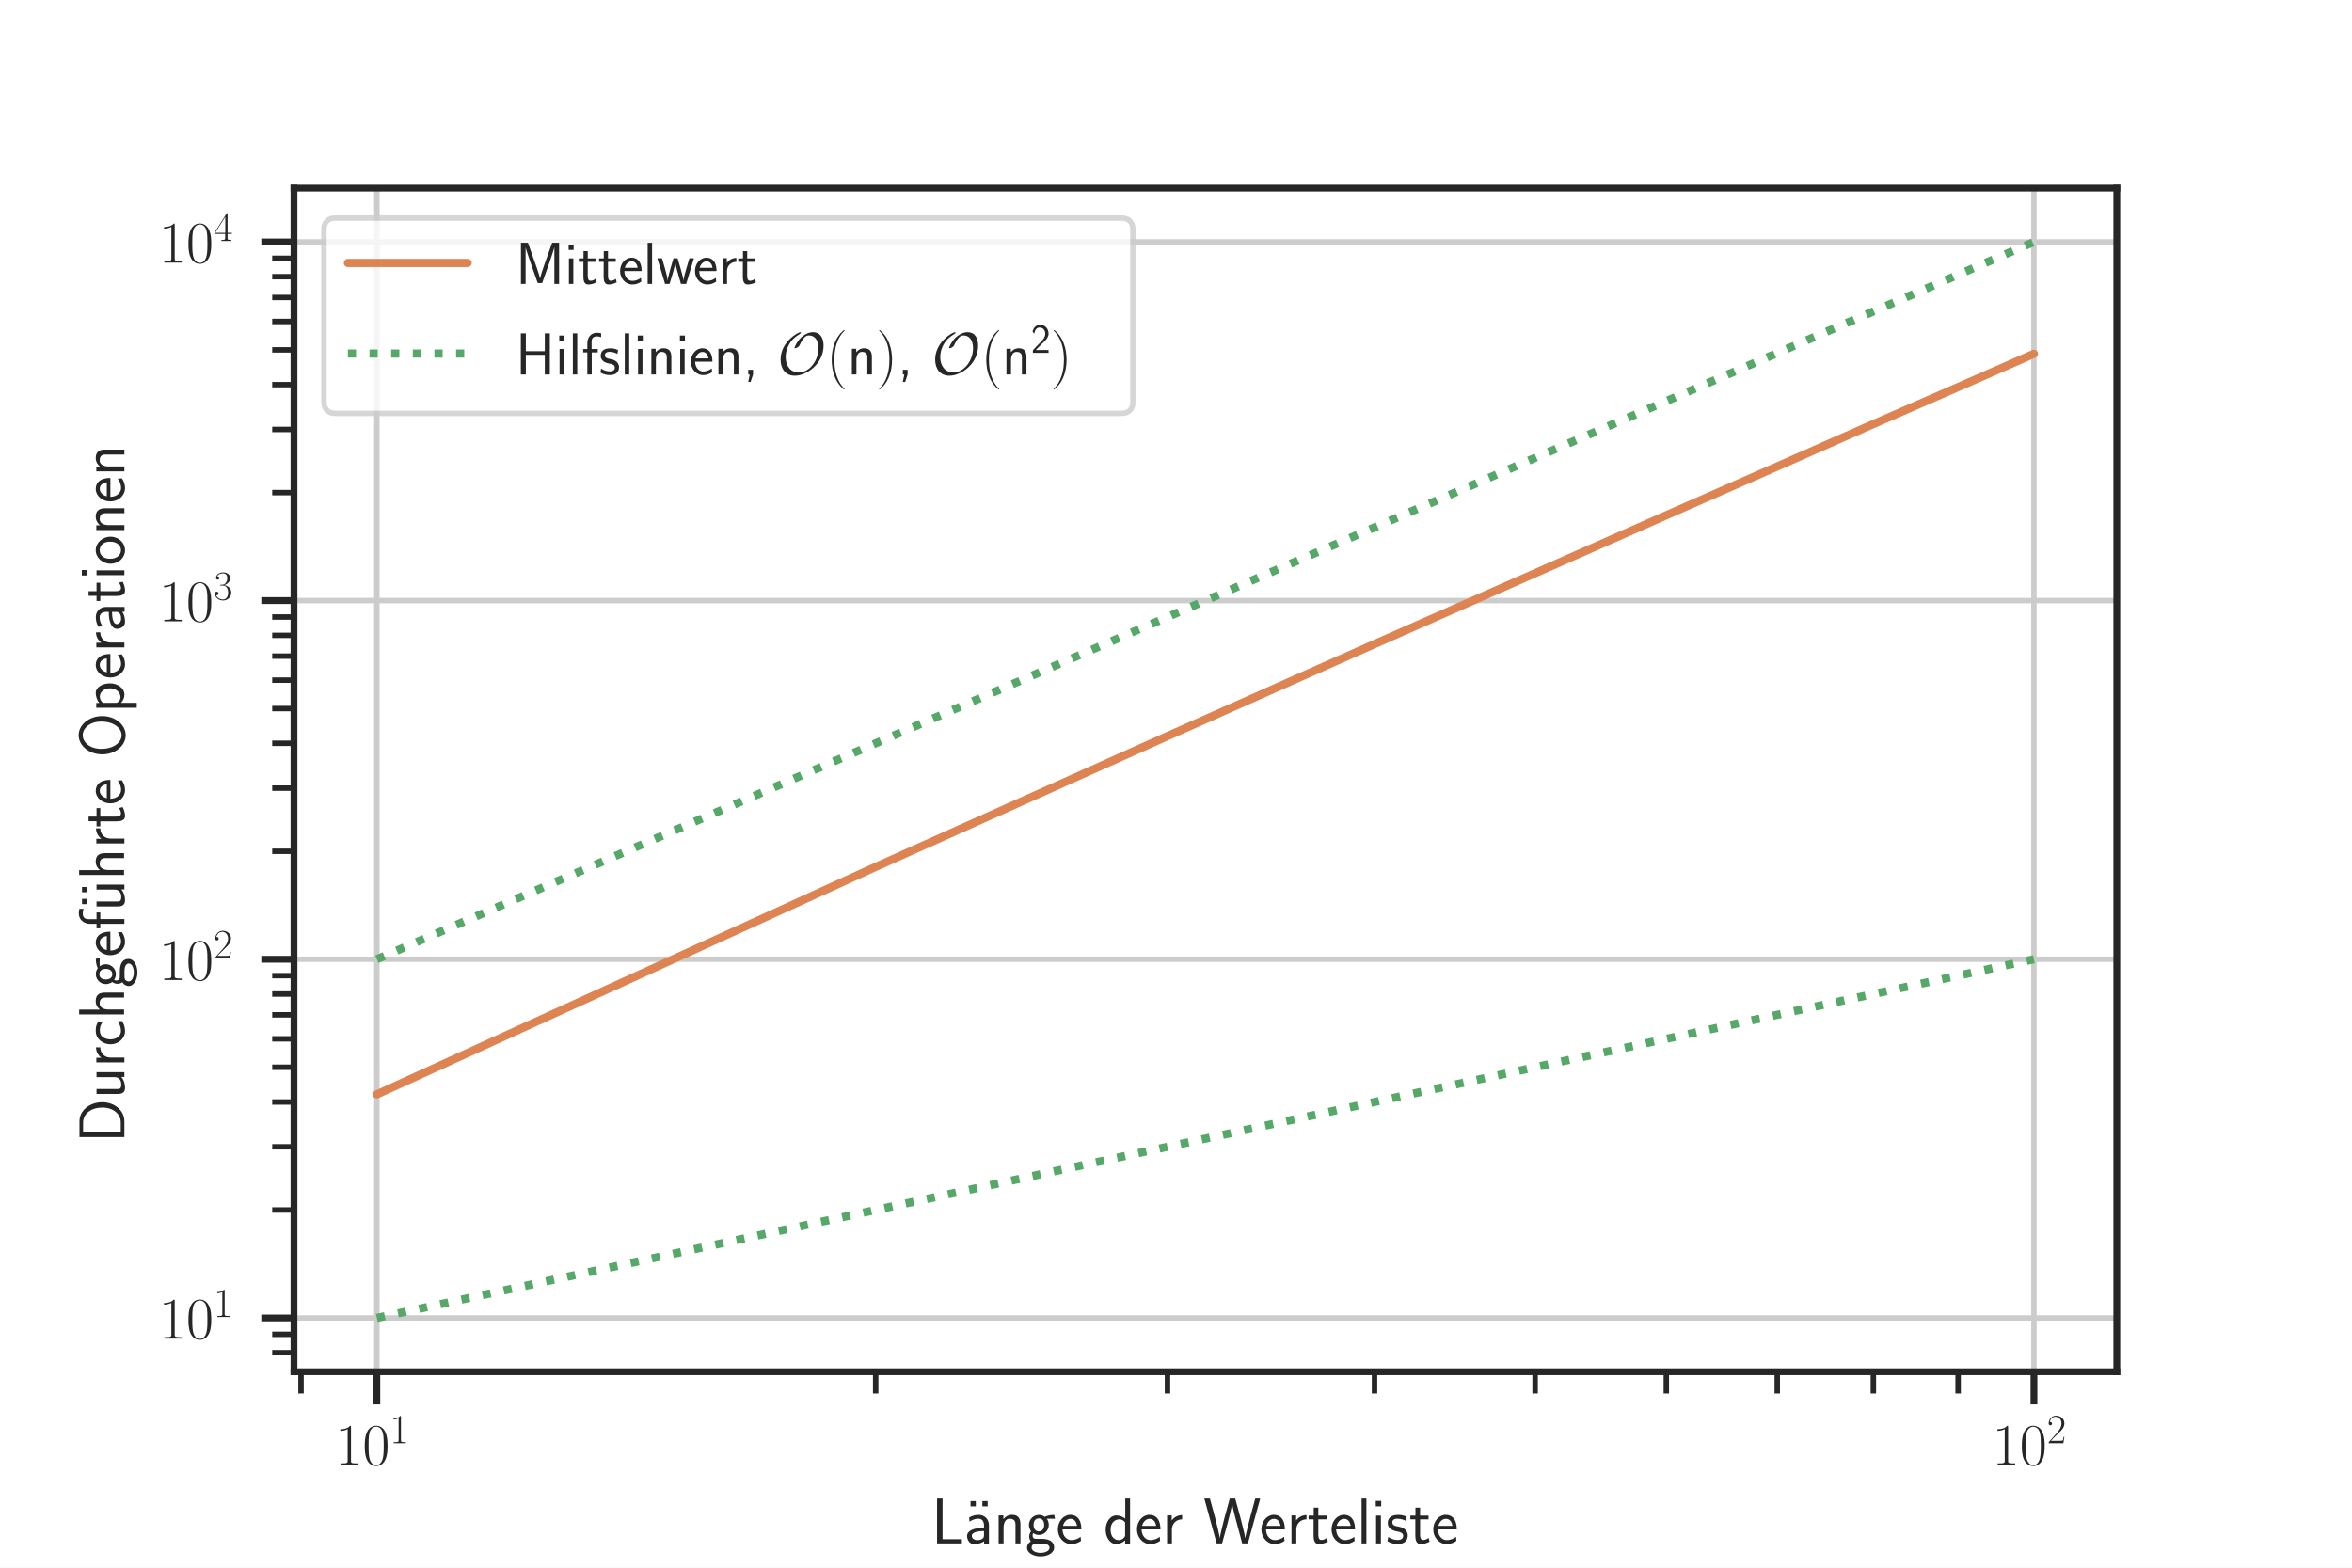
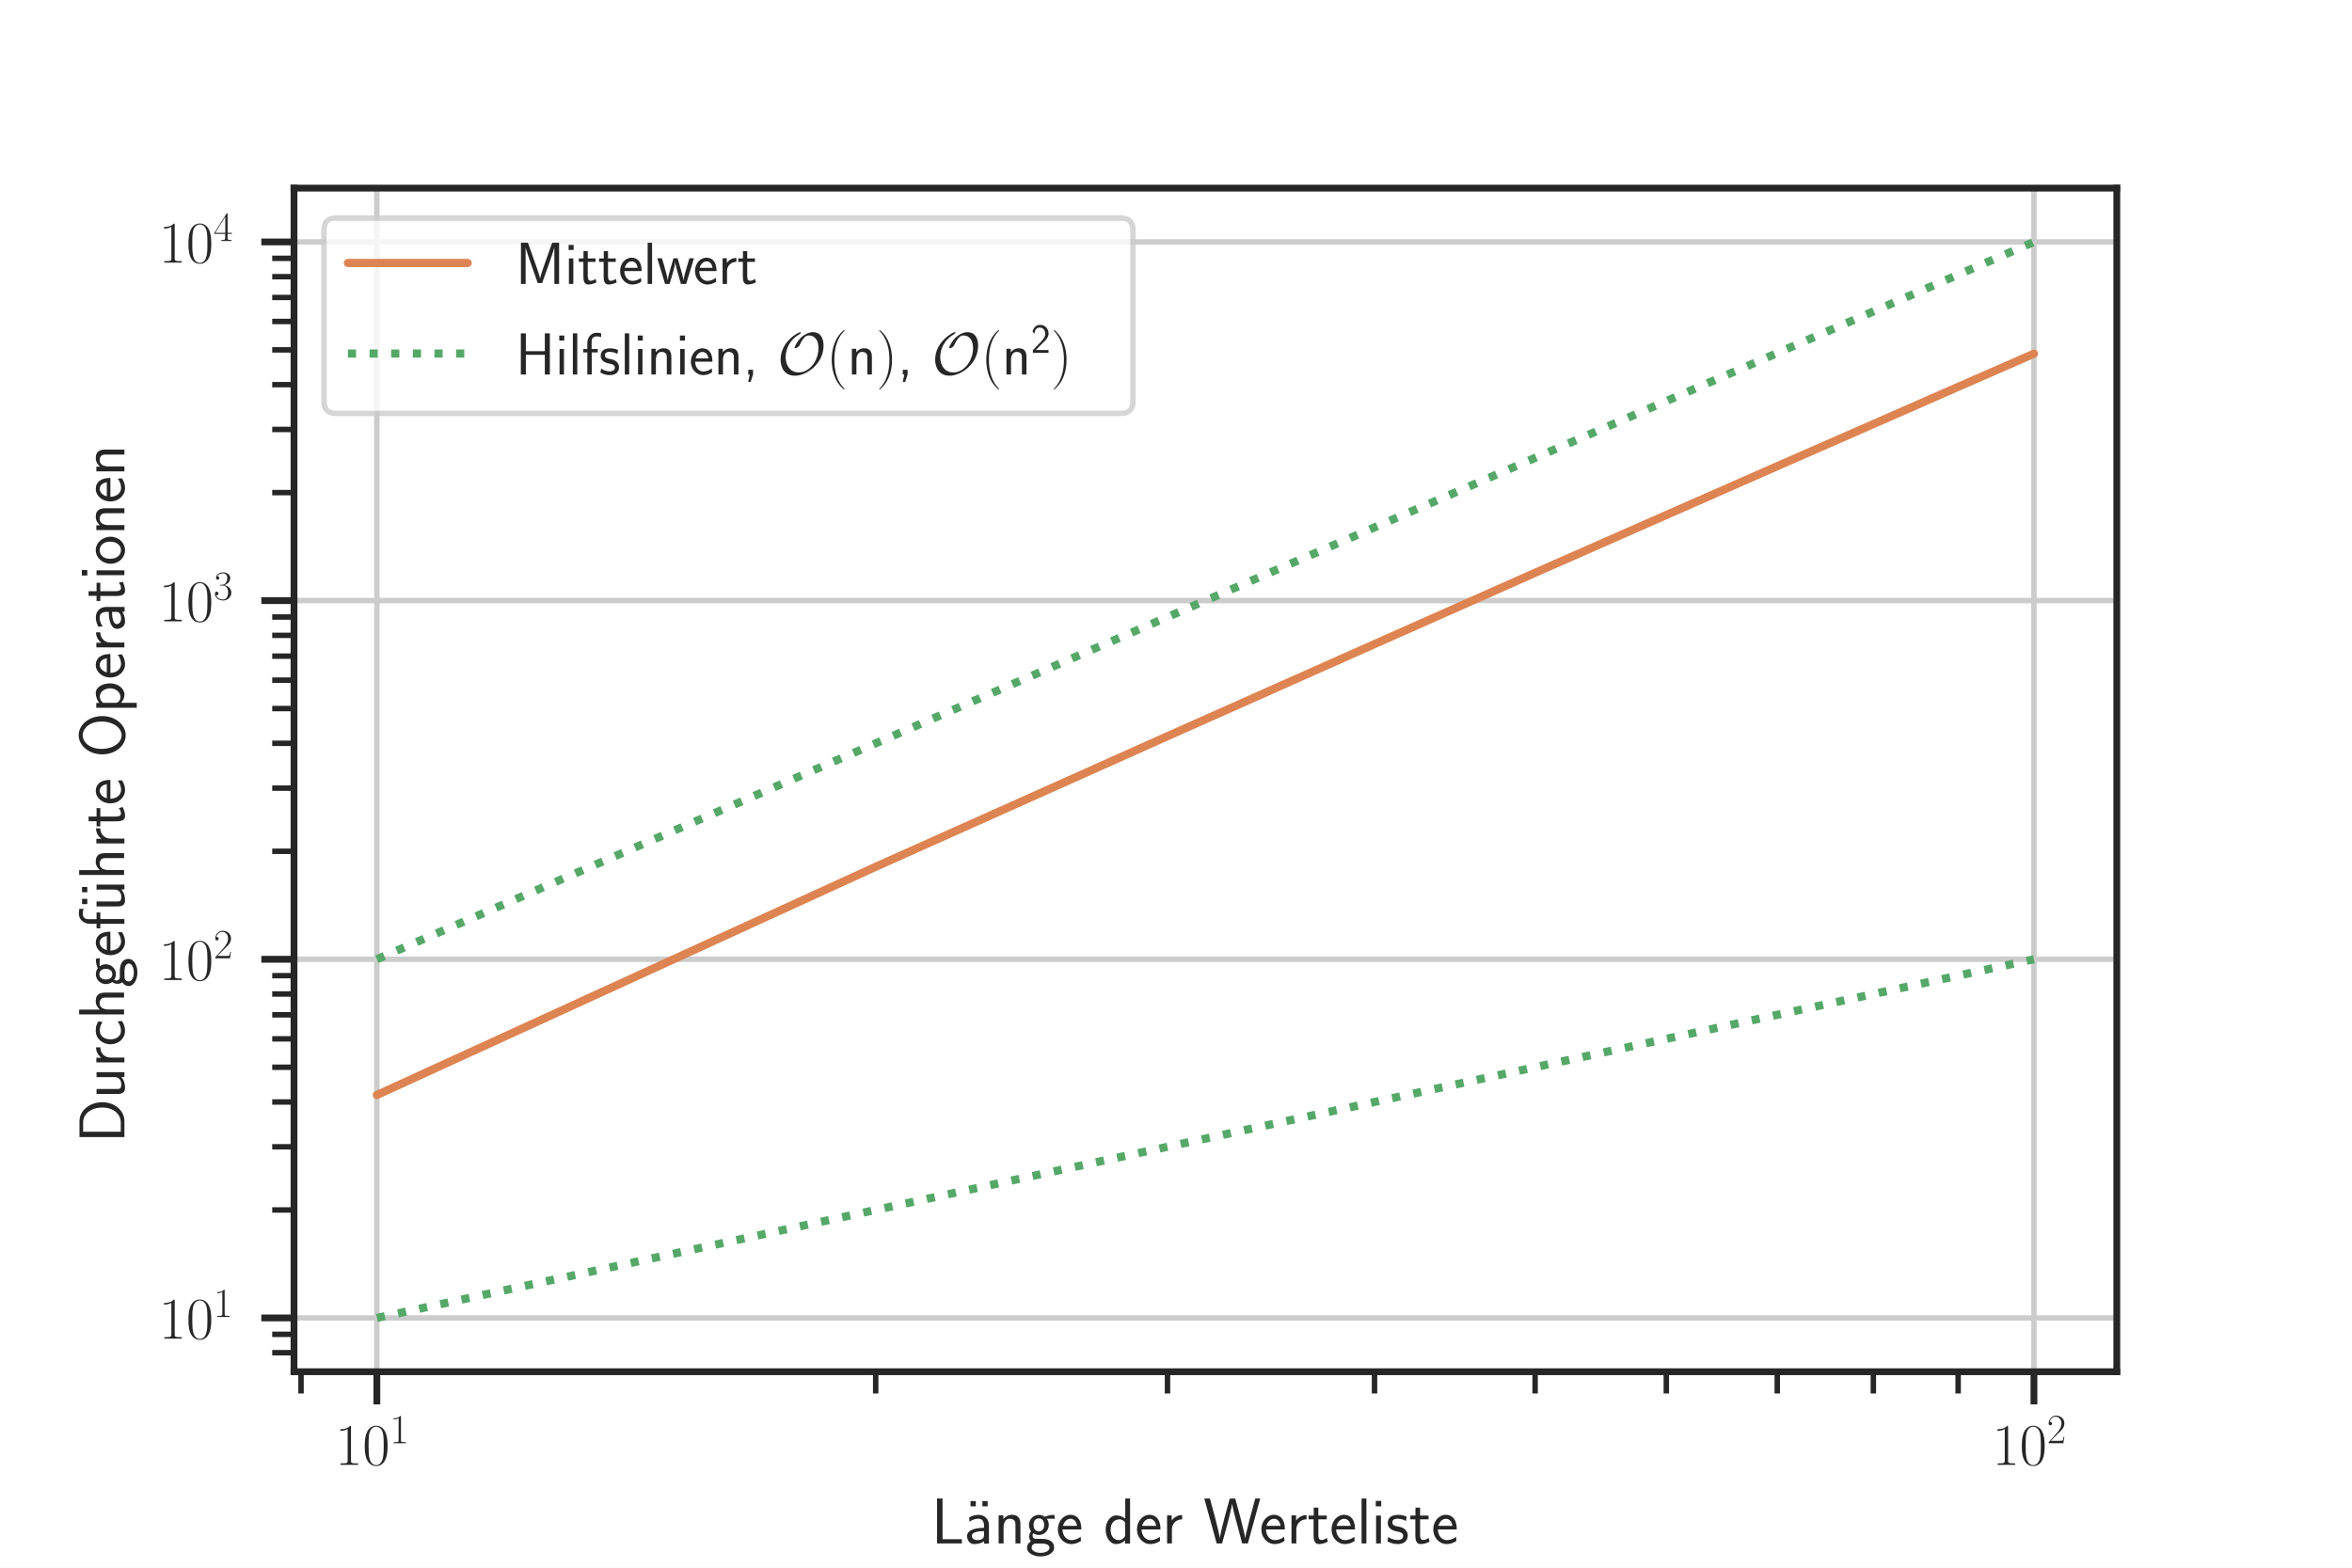
<svg xmlns="http://www.w3.org/2000/svg" xmlns:xlink="http://www.w3.org/1999/xlink" height="288pt" version="1.1" viewBox="0 0 432 288" width="432pt">
  <defs>
    <style type="text/css">*{stroke-linecap:butt;stroke-linejoin:round;}</style>
  </defs>
  <g id="figure_1">
    <g id="patch_1">
      <path d="M 0 288  L 432 288  L 432 0  L 0 0  z " style="fill:#ffffff;" />
    </g>
    <g id="axes_1">
      <g id="patch_2">
        <path d="M 54 252  L 388.8 252  L 388.8 34.56  L 54 34.56  z " style="fill:#ffffff;" />
      </g>
      <g id="matplotlib.axis_1">
        <g id="xtick_1">
          <g id="line2d_1">
-             <path clip-path="url(#pcaba4e4095)" d="M 69.218 252  L 69.218 34.56  " style="fill:none;stroke:#cccccc;stroke-linecap:round;" />
+             <path clip-path="url(#p45855e9ce6)" d="M 69.218 252  L 69.218 34.56  " style="fill:none;stroke:#cccccc;stroke-linecap:round;" />
          </g>
          <g id="line2d_2">
            <defs>
-               <path d="M 0 0  L 0 6  " id="m2d8536ed82" style="stroke:#262626;stroke-width:1.25;" />
-             </defs>
-             <g>
-               <use style="fill:#262626;stroke:#262626;stroke-width:1.25;" x="69.218" xlink:href="#m2d8536ed82" y="252" />
+               <path d="M 0 0  L 0 6  " id="mcf97b5e421" style="stroke:#262626;stroke-width:1.25;" />
+             </defs>
+             <g>
+               <use style="fill:#262626;stroke:#262626;stroke-width:1.25;" x="69.218" xlink:href="#mcf97b5e421" y="252" />
            </g>
          </g>
          <g id="text_1">
            <g style="fill:#262626;" transform="translate(61.55454 269.1103)scale(0.11 -0.11)">
              <defs>
                <path d="M 1702 4058  C 1702 4192 1696 4192 1606 4192  C 1357 3916 979 3827 621 3827  C 602 3827 570 3827 563 3808  C 557 3795 557 3782 557 3648  C 755 3648 1088 3686 1344 3839  L 1344 461  C 1344 236 1331 160 781 160  L 589 160  L 589 0  C 896 0 1216 0 1523 0  C 1830 0 2150 0 2458 0  L 2458 160  L 2266 160  C 1715 160 1702 230 1702 458  L 1702 4058  z " id="CMR17-31" transform="scale(0.015625)" />
                <path d="M 2688 2025  C 2688 2416 2682 3080 2413 3591  C 2176 4039 1798 4198 1466 4198  C 1158 4198 768 4058 525 3597  C 269 3118 243 2524 243 2025  C 243 1661 250 1106 448 619  C 723 -39 1216 -128 1466 -128  C 1760 -128 2208 -7 2470 600  C 2662 1042 2688 1559 2688 2025  z M 1466 -26  C 1056 -26 813 325 723 812  C 653 1188 653 1738 653 2096  C 653 2588 653 2997 736 3387  C 858 3929 1216 4096 1466 4096  C 1728 4096 2067 3923 2189 3400  C 2272 3036 2278 2607 2278 2096  C 2278 1680 2278 1169 2202 792  C 2067 95 1690 -26 1466 -26  z " id="CMR17-30" transform="scale(0.015625)" />
              </defs>
              <use transform="scale(0.996264)" xlink:href="#CMR17-31" />
              <use transform="translate(45.69048 0)scale(0.996264)" xlink:href="#CMR17-30" />
              <use transform="translate(91.38095 36.15364)scale(0.697382)" xlink:href="#CMR17-31" />
            </g>
          </g>
        </g>
        <g id="xtick_2">
          <g id="line2d_3">
-             <path clip-path="url(#pcaba4e4095)" d="M 373.582 252  L 373.582 34.56  " style="fill:none;stroke:#cccccc;stroke-linecap:round;" />
+             <path clip-path="url(#p45855e9ce6)" d="M 373.582 252  L 373.582 34.56  " style="fill:none;stroke:#cccccc;stroke-linecap:round;" />
          </g>
          <g id="line2d_4">
            <g>
-               <use style="fill:#262626;stroke:#262626;stroke-width:1.25;" x="373.582" xlink:href="#m2d8536ed82" y="252" />
+               <use style="fill:#262626;stroke:#262626;stroke-width:1.25;" x="373.582" xlink:href="#mcf97b5e421" y="252" />
            </g>
          </g>
          <g id="text_2">
            <g style="fill:#262626;" transform="translate(365.9182 269.1103)scale(0.11 -0.11)">
              <defs>
                <path d="M 2669 989  L 2554 989  C 2490 536 2438 459 2413 420  C 2381 369 1920 369 1830 369  L 602 369  C 832 619 1280 1072 1824 1597  C 2214 1967 2669 2402 2669 3035  C 2669 3790 2067 4224 1395 4224  C 691 4224 262 3604 262 3030  C 262 2780 448 2748 525 2748  C 589 2748 781 2787 781 3010  C 781 3207 614 3264 525 3264  C 486 3264 448 3258 422 3245  C 544 3790 915 4058 1306 4058  C 1862 4058 2227 3617 2227 3035  C 2227 2479 1901 2000 1536 1584  L 262 146  L 262 0  L 2515 0  L 2669 989  z " id="CMR17-32" transform="scale(0.015625)" />
              </defs>
              <use transform="scale(0.996264)" xlink:href="#CMR17-31" />
              <use transform="translate(45.69048 0)scale(0.996264)" xlink:href="#CMR17-30" />
              <use transform="translate(91.38095 36.15364)scale(0.697382)" xlink:href="#CMR17-32" />
            </g>
          </g>
        </g>
        <g id="xtick_3">
          <g id="line2d_5">
            <defs>
-               <path d="M 0 0  L 0 4  " id="me2f68162c4" style="stroke:#262626;" />
-             </defs>
-             <g>
-               <use style="fill:#262626;stroke:#262626;" x="55.291" xlink:href="#me2f68162c4" y="252" />
+               <path d="M 0 0  L 0 4  " id="m508cb5ef98" style="stroke:#262626;" />
+             </defs>
+             <g>
+               <use style="fill:#262626;stroke:#262626;" x="55.291" xlink:href="#m508cb5ef98" y="252" />
            </g>
          </g>
        </g>
        <g id="xtick_4">
          <g id="line2d_6">
            <g>
-               <use style="fill:#262626;stroke:#262626;" x="160.841" xlink:href="#me2f68162c4" y="252" />
+               <use style="fill:#262626;stroke:#262626;" x="160.841" xlink:href="#m508cb5ef98" y="252" />
            </g>
          </g>
        </g>
        <g id="xtick_5">
          <g id="line2d_7">
            <g>
-               <use style="fill:#262626;stroke:#262626;" x="214.437" xlink:href="#me2f68162c4" y="252" />
+               <use style="fill:#262626;stroke:#262626;" x="214.437" xlink:href="#m508cb5ef98" y="252" />
            </g>
          </g>
        </g>
        <g id="xtick_6">
          <g id="line2d_8">
            <g>
-               <use style="fill:#262626;stroke:#262626;" x="252.463" xlink:href="#me2f68162c4" y="252" />
+               <use style="fill:#262626;stroke:#262626;" x="252.463" xlink:href="#m508cb5ef98" y="252" />
            </g>
          </g>
        </g>
        <g id="xtick_7">
          <g id="line2d_9">
            <g>
-               <use style="fill:#262626;stroke:#262626;" x="281.959" xlink:href="#me2f68162c4" y="252" />
+               <use style="fill:#262626;stroke:#262626;" x="281.959" xlink:href="#m508cb5ef98" y="252" />
            </g>
          </g>
        </g>
        <g id="xtick_8">
          <g id="line2d_10">
            <g>
-               <use style="fill:#262626;stroke:#262626;" x="306.059" xlink:href="#me2f68162c4" y="252" />
+               <use style="fill:#262626;stroke:#262626;" x="306.059" xlink:href="#m508cb5ef98" y="252" />
            </g>
          </g>
        </g>
        <g id="xtick_9">
          <g id="line2d_11">
            <g>
-               <use style="fill:#262626;stroke:#262626;" x="326.435" xlink:href="#me2f68162c4" y="252" />
+               <use style="fill:#262626;stroke:#262626;" x="326.435" xlink:href="#m508cb5ef98" y="252" />
            </g>
          </g>
        </g>
        <g id="xtick_10">
          <g id="line2d_12">
            <g>
-               <use style="fill:#262626;stroke:#262626;" x="344.086" xlink:href="#me2f68162c4" y="252" />
+               <use style="fill:#262626;stroke:#262626;" x="344.086" xlink:href="#m508cb5ef98" y="252" />
            </g>
          </g>
        </g>
        <g id="xtick_11">
          <g id="line2d_13">
            <g>
-               <use style="fill:#262626;stroke:#262626;" x="359.655" xlink:href="#me2f68162c4" y="252" />
+               <use style="fill:#262626;stroke:#262626;" x="359.655" xlink:href="#m508cb5ef98" y="252" />
            </g>
          </g>
        </g>
        <g id="text_3">
          <g style="fill:#262626;" transform="translate(171.063 283.5434)scale(0.12 -0.12)">
            <defs>
              <path d="M 1670 414  C 1594 414 1517 414 1440 414  L 1101 414  L 1101 4416  L 563 4416  L 563 0  L 3002 0  L 3002 414  L 1670 414  z " id="CMSS17-4c" transform="scale(0.015625)" />
              <path d="M 1178 4164  L 659 4164  L 659 3648  L 1178 3648  L 1178 4164  z M 2342 4164  L 1824 4164  L 1824 3648  L 2342 3648  L 2342 4164  z " id="CMSS17-7f" transform="scale(0.015625)" />
              <path d="M 2406 1791  C 2406 2392 1978 2808 1402 2808  C 1120 2808 813 2757 461 2553  L 499 2135  C 659 2248 934 2432 1395 2432  C 1722 2432 1920 2180 1920 1782  L 1920 1536  C 896 1536 256 1238 256 726  C 256 461 416 -64 947 -64  C 1043 -64 1562 -64 1933 217  L 1933 -19  L 2406 -19  L 2406 1791  z M 1920 816  C 1920 701 1920 548 1728 434  C 1562 325 1350 325 1261 325  C 941 325 723 511 723 744  C 723 1211 1722 1211 1920 1211  L 1920 816  z " id="CMSS17-61" transform="scale(0.015625)" />
              <path d="M 2618 1877  C 2618 2283 2522 2816 1798 2816  C 1389 2816 1120 2606 941 2389  L 941 2758  L 474 2758  L 474 0  L 960 0  L 960 1559  C 960 1964 1114 2428 1549 2428  C 2112 2428 2131 2048 2131 1829  L 2131 0  L 2618 0  L 2618 1877  z " id="CMSS17-6e" transform="scale(0.015625)" />
              <path d="M 2848 2808  C 2483 2808 2170 2738 1914 2617  C 1702 2777 1485 2808 1338 2808  C 781 2808 358 2349 358 1814  C 358 1468 550 1207 563 1195  C 448 1035 384 863 384 672  C 384 448 474 289 544 200  C 211 -3 166 -314 166 -435  C 166 -898 749 -1280 1498 -1280  C 2253 -1280 2835 -898 2835 -428  C 2835 448 1856 448 1587 448  L 1069 448  C 973 448 717 448 717 791  C 717 921 774 1004 781 1010  C 877 940 1075 832 1338 832  C 1869 832 2310 1278 2310 1827  C 2310 2132 2170 2355 2112 2432  L 2131 2432  C 2150 2432 2419 2432 2515 2432  C 2720 2432 2739 2429 2918 2419  L 2848 2808  z M 1338 1182  C 1120 1182 813 1315 813 1823  C 813 2375 1165 2464 1331 2464  C 1549 2464 1856 2331 1856 1823  C 1856 1271 1504 1182 1338 1182  z M 1581 -10  C 1734 -10 2381 -10 2381 -442  C 2381 -714 1984 -929 1504 -929  C 1018 -929 621 -720 621 -435  C 621 -403 621 -10 1062 -10  L 1581 -10  z " id="CMSS17-67" transform="scale(0.015625)" />
              <path d="M 2502 1377  C 2502 1590 2490 2003 2285 2345  C 2061 2713 1696 2816 1421 2816  C 755 2816 192 2188 192 1375  C 192 582 774 -64 1510 -64  C 1798 -64 2150 19 2470 248  C 2470 274 2458 414 2451 420  C 2451 433 2432 630 2432 656  C 2125 407 1773 325 1517 325  C 1107 325 666 667 646 1377  L 2502 1377  z M 698 1728  C 781 2084 1062 2421 1421 2421  C 1517 2421 1965 2421 2080 1728  L 698 1728  z " id="CMSS17-65" transform="scale(0.015625)" />
              <path d="M 2611 4416  L 2138 4416  L 2138 2438  C 1939 2603 1613 2756 1254 2756  C 672 2756 211 2131 211 1347  C 211 562 666 -64 1235 -64  C 1677 -64 1971 172 2125 306  L 2125 -13  L 2611 -13  L 2611 4416  z M 2125 836  C 2125 747 2125 653 1926 482  C 1798 375 1645 325 1498 325  C 1152 325 698 576 698 1340  C 698 2134 1210 2368 1562 2368  C 1798 2368 1990 2254 2125 2065  L 2125 836  z " id="CMSS17-64" transform="scale(0.015625)" />
              <path d="M 954 1363  C 954 1965 1395 2368 1958 2368  L 1958 2789  C 1549 2789 1165 2585 934 2253  L 934 2758  L 480 2758  L 480 0  L 954 0  L 954 1363  z " id="CMSS17-72" transform="scale(0.015625)" />
              <path d="M 5581 4416  L 5094 4416  L 4557 2437  C 4474 2118 4397 1801 4320 1482  C 4205 1011 4122 681 4109 515  L 4102 515  C 4090 687 4006 1049 3904 1457  C 3827 1795 3744 2131 3654 2462  L 3123 4416  L 2586 4416  L 2080 2562  L 1824 1549  C 1632 747 1626 632 1613 505  L 1606 505  C 1606 543 1581 753 1402 1498  C 1312 1868 1222 2244 1126 2601  L 634 4416  L 83 4416  L 1299 0  L 1830 0  L 2336 1839  L 2592 2851  C 2765 3564 2803 3742 2816 3901  L 2822 3901  C 2822 3876 2880 3474 3130 2545  L 3808 0  L 4365 0  L 5581 4416  z " id="CMSS17-57" transform="scale(0.015625)" />
              <path d="M 1069 2368  L 1901 2368  L 1901 2737  L 1069 2737  L 1069 3520  L 614 3520  L 614 2737  L 109 2737  L 109 2368  L 602 2368  L 602 749  C 602 384 685 -64 1107 -64  C 1427 -64 1722 25 2003 172  L 1901 548  C 1747 414 1562 337 1363 337  C 1082 337 1069 696 1069 856  L 1069 2368  z " id="CMSS17-74" transform="scale(0.015625)" />
              <path d="M 947 4416  L 474 4416  L 474 0  L 947 0  L 947 4416  z " id="CMSS17-6c" transform="scale(0.015625)" />
              <path d="M 979 4183  L 442 4183  L 442 3648  L 979 3648  L 979 4183  z M 947 2739  L 474 2739  L 474 0  L 947 0  L 947 2739  z " id="CMSS17-69" transform="scale(0.015625)" />
              <path d="M 2061 2627  C 1683 2807 1389 2807 1197 2807  C 742 2807 198 2648 198 2003  C 198 1359 902 1218 1094 1179  C 1389 1122 1715 1058 1715 740  C 1715 337 1254 337 1171 337  C 915 337 563 407 243 638  L 166 210  C 531 0 883 -64 1178 -64  C 1965 -64 2163 416 2163 781  C 2163 1094 1984 1305 1862 1401  C 1651 1568 1574 1587 1050 1696  C 960 1709 646 1779 646 2066  C 646 2432 1050 2432 1139 2432  C 1555 2432 1811 2303 1984 2208  L 2061 2627  z " id="CMSS17-73" transform="scale(0.015625)" />
            </defs>
            <use transform="scale(0.996264)" xlink:href="#CMSS17-4c" />
            <use transform="translate(49.72625 0)scale(0.996264)" xlink:href="#CMSS17-7f" />
            <use transform="translate(50.68711 0)scale(0.996264)" xlink:href="#CMSS17-61" />
            <use transform="translate(95.60903 0)scale(0.996264)" xlink:href="#CMSS17-6e" />
            <use transform="translate(143.814 0)scale(0.996264)" xlink:href="#CMSS17-67" />
            <use transform="translate(190.6576 0)scale(0.996264)" xlink:href="#CMSS17-65" />
            <use transform="translate(263.5255 0)scale(0.996264)" xlink:href="#CMSS17-64" />
            <use transform="translate(311.7305 0)scale(0.996264)" xlink:href="#CMSS17-65" />
            <use transform="translate(353.3693 0)scale(0.996264)" xlink:href="#CMSS17-72" />
            <use transform="translate(416.5082 0)scale(0.996264)" xlink:href="#CMSS17-57" />
            <use transform="translate(502.1479 0)scale(0.996264)" xlink:href="#CMSS17-65" />
            <use transform="translate(543.7867 0)scale(0.996264)" xlink:href="#CMSS17-72" />
            <use transform="translate(575.6965 0)scale(0.996264)" xlink:href="#CMSS17-74" />
            <use transform="translate(609.5281 0)scale(0.996264)" xlink:href="#CMSS17-65" />
            <use transform="translate(651.1669 0)scale(0.996264)" xlink:href="#CMSS17-6c" />
            <use transform="translate(673.3476 0)scale(0.996264)" xlink:href="#CMSS17-69" />
            <use transform="translate(695.5283 0)scale(0.996264)" xlink:href="#CMSS17-73" />
            <use transform="translate(731.4419 0)scale(0.996264)" xlink:href="#CMSS17-74" />
            <use transform="translate(765.2734 0)scale(0.996264)" xlink:href="#CMSS17-65" />
          </g>
        </g>
      </g>
      <g id="matplotlib.axis_2">
        <g id="ytick_1">
          <g id="line2d_14">
-             <path clip-path="url(#pcaba4e4095)" d="M 54 242.116  L 388.8 242.116  " style="fill:none;stroke:#cccccc;stroke-linecap:round;" />
+             <path clip-path="url(#p45855e9ce6)" d="M 54 242.116  L 388.8 242.116  " style="fill:none;stroke:#cccccc;stroke-linecap:round;" />
          </g>
          <g id="line2d_15">
            <defs>
-               <path d="M 0 0  L -6 0  " id="mcadfb9bba8" style="stroke:#262626;stroke-width:1.25;" />
-             </defs>
-             <g>
-               <use style="fill:#262626;stroke:#262626;stroke-width:1.25;" x="54" xlink:href="#mcadfb9bba8" y="242.116" />
+               <path d="M 0 0  L -6 0  " id="m5d18669134" style="stroke:#262626;stroke-width:1.25;" />
+             </defs>
+             <g>
+               <use style="fill:#262626;stroke:#262626;stroke-width:1.25;" x="54" xlink:href="#m5d18669134" y="242.116" />
            </g>
          </g>
          <g id="text_4">
            <g style="fill:#262626;" transform="translate(29.17273 245.9215)scale(0.11 -0.11)">
              <use transform="scale(0.996264)" xlink:href="#CMR17-31" />
              <use transform="translate(45.69048 0)scale(0.996264)" xlink:href="#CMR17-30" />
              <use transform="translate(91.38095 36.15364)scale(0.697382)" xlink:href="#CMR17-31" />
            </g>
          </g>
        </g>
        <g id="ytick_2">
          <g id="line2d_16">
-             <path clip-path="url(#pcaba4e4095)" d="M 54 176.225  L 388.8 176.225  " style="fill:none;stroke:#cccccc;stroke-linecap:round;" />
+             <path clip-path="url(#p45855e9ce6)" d="M 54 176.225  L 388.8 176.225  " style="fill:none;stroke:#cccccc;stroke-linecap:round;" />
          </g>
          <g id="line2d_17">
            <g>
-               <use style="fill:#262626;stroke:#262626;stroke-width:1.25;" x="54" xlink:href="#mcadfb9bba8" y="176.225" />
+               <use style="fill:#262626;stroke:#262626;stroke-width:1.25;" x="54" xlink:href="#m5d18669134" y="176.225" />
            </g>
          </g>
          <g id="text_5">
            <g style="fill:#262626;" transform="translate(29.17273 180.0306)scale(0.11 -0.11)">
              <use transform="scale(0.996264)" xlink:href="#CMR17-31" />
              <use transform="translate(45.69048 0)scale(0.996264)" xlink:href="#CMR17-30" />
              <use transform="translate(91.38095 36.15364)scale(0.697382)" xlink:href="#CMR17-32" />
            </g>
          </g>
        </g>
        <g id="ytick_3">
          <g id="line2d_18">
-             <path clip-path="url(#pcaba4e4095)" d="M 54 110.335  L 388.8 110.335  " style="fill:none;stroke:#cccccc;stroke-linecap:round;" />
+             <path clip-path="url(#p45855e9ce6)" d="M 54 110.335  L 388.8 110.335  " style="fill:none;stroke:#cccccc;stroke-linecap:round;" />
          </g>
          <g id="line2d_19">
            <g>
-               <use style="fill:#262626;stroke:#262626;stroke-width:1.25;" x="54" xlink:href="#mcadfb9bba8" y="110.335" />
+               <use style="fill:#262626;stroke:#262626;stroke-width:1.25;" x="54" xlink:href="#m5d18669134" y="110.335" />
            </g>
          </g>
          <g id="text_6">
            <g style="fill:#262626;" transform="translate(29.17273 114.1397)scale(0.11 -0.11)">
              <defs>
                <path d="M 1414 2157  C 1984 2157 2234 1662 2234 1090  C 2234 320 1824 25 1453 25  C 1114 25 563 194 390 693  C 422 680 454 680 486 680  C 640 680 755 782 755 948  C 755 1133 614 1216 486 1216  C 378 1216 211 1165 211 926  C 211 335 787 -128 1466 -128  C 2176 -128 2720 430 2720 1085  C 2720 1707 2208 2157 1600 2227  C 2086 2328 2554 2756 2554 3329  C 2554 3820 2048 4179 1472 4179  C 890 4179 378 3829 378 3329  C 378 3110 544 3072 627 3072  C 762 3072 877 3155 877 3321  C 877 3486 762 3569 627 3569  C 602 3569 570 3569 544 3557  C 730 3959 1235 4032 1459 4032  C 1683 4032 2106 3925 2106 3320  C 2106 3143 2080 2828 1862 2550  C 1670 2304 1453 2304 1242 2284  C 1210 2284 1062 2269 1037 2269  C 992 2263 966 2257 966 2208  C 966 2163 973 2157 1101 2157  L 1414 2157  z " id="CMR17-33" transform="scale(0.015625)" />
              </defs>
              <use transform="scale(0.996264)" xlink:href="#CMR17-31" />
              <use transform="translate(45.69048 0)scale(0.996264)" xlink:href="#CMR17-30" />
              <use transform="translate(91.38095 36.15364)scale(0.697382)" xlink:href="#CMR17-33" />
            </g>
          </g>
        </g>
        <g id="ytick_4">
          <g id="line2d_20">
-             <path clip-path="url(#pcaba4e4095)" d="M 54 44.444  L 388.8 44.444  " style="fill:none;stroke:#cccccc;stroke-linecap:round;" />
+             <path clip-path="url(#p45855e9ce6)" d="M 54 44.444  L 388.8 44.444  " style="fill:none;stroke:#cccccc;stroke-linecap:round;" />
          </g>
          <g id="line2d_21">
            <g>
-               <use style="fill:#262626;stroke:#262626;stroke-width:1.25;" x="54" xlink:href="#mcadfb9bba8" y="44.444" />
+               <use style="fill:#262626;stroke:#262626;stroke-width:1.25;" x="54" xlink:href="#m5d18669134" y="44.444" />
            </g>
          </g>
          <g id="text_7">
            <g style="fill:#262626;" transform="translate(29.17273 48.24881)scale(0.11 -0.11)">
              <defs>
                <path d="M 2150 4122  C 2150 4256 2144 4256 2029 4256  L 128 1254  L 128 1088  L 1779 1088  L 1779 457  C 1779 224 1766 160 1318 160  L 1197 160  L 1197 0  C 1402 0 1747 0 1965 0  C 2182 0 2528 0 2733 0  L 2733 160  L 2611 160  C 2163 160 2150 224 2150 457  L 2150 1088  L 2803 1088  L 2803 1254  L 2150 1254  L 2150 4122  z M 1798 3703  L 1798 1254  L 256 1254  L 1798 3703  z " id="CMR17-34" transform="scale(0.015625)" />
              </defs>
              <use transform="scale(0.996264)" xlink:href="#CMR17-31" />
              <use transform="translate(45.69048 0)scale(0.996264)" xlink:href="#CMR17-30" />
              <use transform="translate(91.38095 36.15364)scale(0.697382)" xlink:href="#CMR17-34" />
            </g>
          </g>
        </g>
        <g id="ytick_5">
          <g id="line2d_22">
            <defs>
-               <path d="M 0 0  L -4 0  " id="m7a5f11656f" style="stroke:#262626;" />
-             </defs>
-             <g>
-               <use style="fill:#262626;stroke:#262626;" x="54" xlink:href="#m7a5f11656f" y="248.502" />
+               <path d="M 0 0  L -4 0  " id="m83f072f2b5" style="stroke:#262626;" />
+             </defs>
+             <g>
+               <use style="fill:#262626;stroke:#262626;" x="54" xlink:href="#m83f072f2b5" y="248.502" />
            </g>
          </g>
        </g>
        <g id="ytick_6">
          <g id="line2d_23">
            <g>
-               <use style="fill:#262626;stroke:#262626;" x="54" xlink:href="#m7a5f11656f" y="245.131" />
+               <use style="fill:#262626;stroke:#262626;" x="54" xlink:href="#m83f072f2b5" y="245.131" />
            </g>
          </g>
        </g>
        <g id="ytick_7">
          <g id="line2d_24">
            <g>
-               <use style="fill:#262626;stroke:#262626;" x="54" xlink:href="#m7a5f11656f" y="222.281" />
+               <use style="fill:#262626;stroke:#262626;" x="54" xlink:href="#m83f072f2b5" y="222.281" />
            </g>
          </g>
        </g>
        <g id="ytick_8">
          <g id="line2d_25">
            <g>
-               <use style="fill:#262626;stroke:#262626;" x="54" xlink:href="#m7a5f11656f" y="210.678" />
+               <use style="fill:#262626;stroke:#262626;" x="54" xlink:href="#m83f072f2b5" y="210.678" />
            </g>
          </g>
        </g>
        <g id="ytick_9">
          <g id="line2d_26">
            <g>
-               <use style="fill:#262626;stroke:#262626;" x="54" xlink:href="#m7a5f11656f" y="202.446" />
+               <use style="fill:#262626;stroke:#262626;" x="54" xlink:href="#m83f072f2b5" y="202.446" />
            </g>
          </g>
        </g>
        <g id="ytick_10">
          <g id="line2d_27">
            <g>
-               <use style="fill:#262626;stroke:#262626;" x="54" xlink:href="#m7a5f11656f" y="196.061" />
+               <use style="fill:#262626;stroke:#262626;" x="54" xlink:href="#m83f072f2b5" y="196.061" />
            </g>
          </g>
        </g>
        <g id="ytick_11">
          <g id="line2d_28">
            <g>
-               <use style="fill:#262626;stroke:#262626;" x="54" xlink:href="#m7a5f11656f" y="190.843" />
+               <use style="fill:#262626;stroke:#262626;" x="54" xlink:href="#m83f072f2b5" y="190.843" />
            </g>
          </g>
        </g>
        <g id="ytick_12">
          <g id="line2d_29">
            <g>
-               <use style="fill:#262626;stroke:#262626;" x="54" xlink:href="#m7a5f11656f" y="186.432" />
+               <use style="fill:#262626;stroke:#262626;" x="54" xlink:href="#m83f072f2b5" y="186.432" />
            </g>
          </g>
        </g>
        <g id="ytick_13">
          <g id="line2d_30">
            <g>
-               <use style="fill:#262626;stroke:#262626;" x="54" xlink:href="#m7a5f11656f" y="182.611" />
+               <use style="fill:#262626;stroke:#262626;" x="54" xlink:href="#m83f072f2b5" y="182.611" />
            </g>
          </g>
        </g>
        <g id="ytick_14">
          <g id="line2d_31">
            <g>
-               <use style="fill:#262626;stroke:#262626;" x="54" xlink:href="#m7a5f11656f" y="179.24" />
+               <use style="fill:#262626;stroke:#262626;" x="54" xlink:href="#m83f072f2b5" y="179.24" />
            </g>
          </g>
        </g>
        <g id="ytick_15">
          <g id="line2d_32">
            <g>
-               <use style="fill:#262626;stroke:#262626;" x="54" xlink:href="#m7a5f11656f" y="156.39" />
+               <use style="fill:#262626;stroke:#262626;" x="54" xlink:href="#m83f072f2b5" y="156.39" />
            </g>
          </g>
        </g>
        <g id="ytick_16">
          <g id="line2d_33">
            <g>
-               <use style="fill:#262626;stroke:#262626;" x="54" xlink:href="#m7a5f11656f" y="144.788" />
+               <use style="fill:#262626;stroke:#262626;" x="54" xlink:href="#m83f072f2b5" y="144.788" />
            </g>
          </g>
        </g>
        <g id="ytick_17">
          <g id="line2d_34">
            <g>
-               <use style="fill:#262626;stroke:#262626;" x="54" xlink:href="#m7a5f11656f" y="136.555" />
+               <use style="fill:#262626;stroke:#262626;" x="54" xlink:href="#m83f072f2b5" y="136.555" />
            </g>
          </g>
        </g>
        <g id="ytick_18">
          <g id="line2d_35">
            <g>
-               <use style="fill:#262626;stroke:#262626;" x="54" xlink:href="#m7a5f11656f" y="130.17" />
+               <use style="fill:#262626;stroke:#262626;" x="54" xlink:href="#m83f072f2b5" y="130.17" />
            </g>
          </g>
        </g>
        <g id="ytick_19">
          <g id="line2d_36">
            <g>
-               <use style="fill:#262626;stroke:#262626;" x="54" xlink:href="#m7a5f11656f" y="124.952" />
+               <use style="fill:#262626;stroke:#262626;" x="54" xlink:href="#m83f072f2b5" y="124.952" />
            </g>
          </g>
        </g>
        <g id="ytick_20">
          <g id="line2d_37">
            <g>
-               <use style="fill:#262626;stroke:#262626;" x="54" xlink:href="#m7a5f11656f" y="120.541" />
+               <use style="fill:#262626;stroke:#262626;" x="54" xlink:href="#m83f072f2b5" y="120.541" />
            </g>
          </g>
        </g>
        <g id="ytick_21">
          <g id="line2d_38">
            <g>
-               <use style="fill:#262626;stroke:#262626;" x="54" xlink:href="#m7a5f11656f" y="116.72" />
+               <use style="fill:#262626;stroke:#262626;" x="54" xlink:href="#m83f072f2b5" y="116.72" />
            </g>
          </g>
        </g>
        <g id="ytick_22">
          <g id="line2d_39">
            <g>
-               <use style="fill:#262626;stroke:#262626;" x="54" xlink:href="#m7a5f11656f" y="113.35" />
+               <use style="fill:#262626;stroke:#262626;" x="54" xlink:href="#m83f072f2b5" y="113.35" />
            </g>
          </g>
        </g>
        <g id="ytick_23">
          <g id="line2d_40">
            <g>
-               <use style="fill:#262626;stroke:#262626;" x="54" xlink:href="#m7a5f11656f" y="90.499" />
+               <use style="fill:#262626;stroke:#262626;" x="54" xlink:href="#m83f072f2b5" y="90.499" />
            </g>
          </g>
        </g>
        <g id="ytick_24">
          <g id="line2d_41">
            <g>
-               <use style="fill:#262626;stroke:#262626;" x="54" xlink:href="#m7a5f11656f" y="78.897" />
+               <use style="fill:#262626;stroke:#262626;" x="54" xlink:href="#m83f072f2b5" y="78.897" />
            </g>
          </g>
        </g>
        <g id="ytick_25">
          <g id="line2d_42">
            <g>
-               <use style="fill:#262626;stroke:#262626;" x="54" xlink:href="#m7a5f11656f" y="70.664" />
+               <use style="fill:#262626;stroke:#262626;" x="54" xlink:href="#m83f072f2b5" y="70.664" />
            </g>
          </g>
        </g>
        <g id="ytick_26">
          <g id="line2d_43">
            <g>
-               <use style="fill:#262626;stroke:#262626;" x="54" xlink:href="#m7a5f11656f" y="64.279" />
+               <use style="fill:#262626;stroke:#262626;" x="54" xlink:href="#m83f072f2b5" y="64.279" />
            </g>
          </g>
        </g>
        <g id="ytick_27">
          <g id="line2d_44">
            <g>
-               <use style="fill:#262626;stroke:#262626;" x="54" xlink:href="#m7a5f11656f" y="59.061" />
+               <use style="fill:#262626;stroke:#262626;" x="54" xlink:href="#m83f072f2b5" y="59.061" />
            </g>
          </g>
        </g>
        <g id="ytick_28">
          <g id="line2d_45">
            <g>
-               <use style="fill:#262626;stroke:#262626;" x="54" xlink:href="#m7a5f11656f" y="54.65" />
+               <use style="fill:#262626;stroke:#262626;" x="54" xlink:href="#m83f072f2b5" y="54.65" />
            </g>
          </g>
        </g>
        <g id="ytick_29">
          <g id="line2d_46">
            <g>
-               <use style="fill:#262626;stroke:#262626;" x="54" xlink:href="#m7a5f11656f" y="50.829" />
+               <use style="fill:#262626;stroke:#262626;" x="54" xlink:href="#m83f072f2b5" y="50.829" />
            </g>
          </g>
        </g>
        <g id="ytick_30">
          <g id="line2d_47">
            <g>
-               <use style="fill:#262626;stroke:#262626;" x="54" xlink:href="#m7a5f11656f" y="47.459" />
+               <use style="fill:#262626;stroke:#262626;" x="54" xlink:href="#m83f072f2b5" y="47.459" />
            </g>
          </g>
        </g>
        <g id="text_8">
          <g style="fill:#262626;" transform="translate(22.84813 209.9597)rotate(-90)scale(0.12 -0.12)">
            <defs>
              <path d="M 570 4416  L 570 0  L 2144 0  C 3194 0 4000 980 4000 2170  C 4000 3398 3194 4416 2144 4416  L 570 4416  z M 1094 357  L 1094 4059  L 2003 4059  C 2861 4059 3475 3277 3475 2170  C 3475 1107 2867 357 2003 357  L 1094 357  z " id="CMSS17-44" transform="scale(0.015625)" />
              <path d="M 2618 2739  L 2131 2739  L 2131 972  C 2131 498 1786 306 1421 306  C 998 306 960 447 960 709  L 960 2739  L 474 2739  L 474 678  C 474 179 646 -64 1088 -64  C 1306 -64 1798 -13 2144 306  L 2144 0  L 2618 0  L 2618 2739  z " id="CMSS17-75" transform="scale(0.015625)" />
              <path d="M 2464 2541  C 2464 2585 2170 2714 2093 2739  C 1882 2816 1613 2816 1542 2816  C 710 2816 211 2093 211 1363  C 211 595 768 -64 1517 -64  C 1946 -64 2253 76 2502 242  L 2464 664  C 2189 453 1869 337 1523 337  C 1024 337 698 774 698 1369  C 698 1831 909 2414 1549 2414  C 1901 2414 2099 2343 2394 2145  L 2464 2541  z " id="CMSS17-63" transform="scale(0.015625)" />
              <path d="M 2618 1891  C 2618 2292 2522 2820 1798 2820  C 1395 2820 1133 2623 947 2407  L 947 4448  L 474 4448  L 474 32  L 960 32  L 960 1573  C 960 1973 1114 2432 1549 2432  C 2112 2432 2131 2056 2131 1839  L 2131 32  L 2618 32  L 2618 1891  z " id="CMSS17-68" transform="scale(0.015625)" />
              <path d="M 1075 2368  L 1722 2368  L 1722 2737  L 1062 2737  L 1062 3559  C 1062 4014 1408 4092 1606 4092  C 1670 4092 1850 4092 2080 4009  L 2080 4429  C 1933 4461 1754 4480 1613 4480  C 1018 4480 602 3993 602 3359  L 602 2737  L 160 2737  L 160 2368  L 602 2368  L 602 0  L 1075 0  L 1075 2368  z " id="CMSS17-66" transform="scale(0.015625)" />
              <path d="M 4096 2178  C 4096 3503 3219 4497 2214 4497  C 1210 4497 333 3497 333 2178  C 333 847 1222 -128 2214 -128  C 3206 -128 4096 847 4096 2178  z M 2214 273  C 1510 273 870 1057 870 2261  C 870 3433 1549 4096 2214 4096  C 2880 4096 3558 3433 3558 2261  C 3558 1051 2912 273 2214 273  z " id="CMSS17-4f" transform="scale(0.015625)" />
              <path d="M 966 333  C 1178 129 1466 -5 1773 -5  C 2368 -5 2880 603 2880 1412  C 2880 2159 2496 2816 1946 2816  C 1626 2816 1242 2702 954 2472  L 954 2765  L 480 2765  L 480 -1216  L 966 -1216  L 966 333  z M 966 2100  C 1018 2176 1235 2415 1587 2415  C 2035 2415 2394 1960 2394 1412  C 2394 787 1958 384 1530 384  C 1402 384 1267 415 1139 523  C 966 674 966 768 966 857  L 966 2100  z " id="CMSS17-70" transform="scale(0.015625)" />
              <path d="M 2829 1356  C 2829 2176 2221 2816 1504 2816  C 768 2816 173 2157 173 1356  C 173 544 787 -64 1498 -64  C 2227 -64 2829 563 2829 1356  z M 1504 337  C 1050 337 659 709 659 1408  C 659 2151 1114 2427 1498 2427  C 1914 2427 2342 2126 2342 1408  C 2342 683 1926 337 1504 337  z " id="CMSS17-6f" transform="scale(0.015625)" />
            </defs>
            <use transform="scale(0.996264)" xlink:href="#CMSS17-44" />
            <use transform="translate(67.54284 0)scale(0.996264)" xlink:href="#CMSS17-75" />
            <use transform="translate(115.7478 0)scale(0.996264)" xlink:href="#CMSS17-72" />
            <use transform="translate(147.6576 0)scale(0.996264)" xlink:href="#CMSS17-63" />
            <use transform="translate(189.2964 0)scale(0.996264)" xlink:href="#CMSS17-68" />
            <use transform="translate(237.5013 0)scale(0.996264)" xlink:href="#CMSS17-67" />
            <use transform="translate(284.3449 0)scale(0.996264)" xlink:href="#CMSS17-65" />
            <use transform="translate(325.9838 0)scale(0.996264)" xlink:href="#CMSS17-66" />
            <use transform="translate(355.2911 0)scale(0.996264)" xlink:href="#CMSS17-7f" />
            <use transform="translate(354.6104 0)scale(0.996264)" xlink:href="#CMSS17-75" />
            <use transform="translate(402.8154 0)scale(0.996264)" xlink:href="#CMSS17-68" />
            <use transform="translate(451.0203 0)scale(0.996264)" xlink:href="#CMSS17-72" />
            <use transform="translate(482.9301 0)scale(0.996264)" xlink:href="#CMSS17-74" />
            <use transform="translate(516.7617 0)scale(0.996264)" xlink:href="#CMSS17-65" />
            <use transform="translate(589.6296 0)scale(0.996264)" xlink:href="#CMSS17-4f" />
            <use transform="translate(658.6538 0)scale(0.996264)" xlink:href="#CMSS17-70" />
            <use transform="translate(709.4612 0)scale(0.996264)" xlink:href="#CMSS17-65" />
            <use transform="translate(751.1 0)scale(0.996264)" xlink:href="#CMSS17-72" />
            <use transform="translate(783.0098 0)scale(0.996264)" xlink:href="#CMSS17-61" />
            <use transform="translate(827.9317 0)scale(0.996264)" xlink:href="#CMSS17-74" />
            <use transform="translate(861.7633 0)scale(0.996264)" xlink:href="#CMSS17-69" />
            <use transform="translate(883.944 0)scale(0.996264)" xlink:href="#CMSS17-6f" />
            <use transform="translate(930.7877 0)scale(0.996264)" xlink:href="#CMSS17-6e" />
            <use transform="translate(978.9926 0)scale(0.996264)" xlink:href="#CMSS17-65" />
            <use transform="translate(1020.631 0)scale(0.996264)" xlink:href="#CMSS17-6e" />
          </g>
        </g>
      </g>
      <g id="line2d_48">
-         <path clip-path="url(#pcaba4e4095)" d="M 69.218 201.049  L 160.841 159.25  L 214.437 135.229  L 252.463 118.317  L 281.959 105.307  L 306.059 94.653  L 326.435 85.693  L 344.086 77.902  L 359.655 71.111  L 373.582 64.996  " style="fill:none;stroke:#dd8452;stroke-linecap:round;stroke-width:1.5;" />
+         <path clip-path="url(#p45855e9ce6)" d="M 69.218 201.165  L 160.841 159.235  L 214.437 135.245  L 252.463 118.322  L 281.959 105.228  L 306.059 94.609  L 326.435 85.642  L 344.086 77.907  L 359.655 71.07  L 373.582 64.981  " style="fill:none;stroke:#dd8452;stroke-linecap:round;stroke-width:1.5;" />
      </g>
      <g id="line2d_49">
-         <path clip-path="url(#pcaba4e4095)" d="M 69.218 242.116  L 160.841 222.281  L 214.437 210.678  L 252.463 202.446  L 281.959 196.061  L 306.059 190.843  L 326.435 186.432  L 344.086 182.611  L 359.655 179.24  L 373.582 176.225  " style="fill:none;stroke:#55a868;stroke-dasharray:1.5,2.475;stroke-dashoffset:0;stroke-width:1.5;" />
+         <path clip-path="url(#p45855e9ce6)" d="M 69.218 242.116  L 160.841 222.281  L 214.437 210.678  L 252.463 202.446  L 281.959 196.061  L 306.059 190.843  L 326.435 186.432  L 344.086 182.611  L 359.655 179.24  L 373.582 176.225  " style="fill:none;stroke:#55a868;stroke-dasharray:1.5,2.475;stroke-dashoffset:0;stroke-width:1.5;" />
      </g>
      <g id="line2d_50">
-         <path clip-path="url(#pcaba4e4095)" d="M 69.218 176.225  L 160.841 136.555  L 214.437 113.35  L 252.463 96.885  L 281.959 84.114  L 306.059 73.679  L 326.435 64.857  L 344.086 57.215  L 359.655 50.474  L 373.582 44.444  " style="fill:none;stroke:#55a868;stroke-dasharray:1.5,2.475;stroke-dashoffset:0;stroke-width:1.5;" />
+         <path clip-path="url(#p45855e9ce6)" d="M 69.218 176.225  L 160.841 136.555  L 214.437 113.35  L 252.463 96.885  L 281.959 84.114  L 306.059 73.679  L 326.435 64.857  L 344.086 57.215  L 359.655 50.474  L 373.582 44.444  " style="fill:none;stroke:#55a868;stroke-dasharray:1.5,2.475;stroke-dashoffset:0;stroke-width:1.5;" />
      </g>
      <g id="patch_3">
        <path d="M 54 252  L 54 34.56  " style="fill:none;stroke:#262626;stroke-linecap:square;stroke-linejoin:miter;stroke-width:1.25;" />
      </g>
      <g id="patch_4">
        <path d="M 388.8 252  L 388.8 34.56  " style="fill:none;stroke:#262626;stroke-linecap:square;stroke-linejoin:miter;stroke-width:1.25;" />
      </g>
      <g id="patch_5">
        <path d="M 54 252  L 388.8 252  " style="fill:none;stroke:#262626;stroke-linecap:square;stroke-linejoin:miter;stroke-width:1.25;" />
      </g>
      <g id="patch_6">
        <path d="M 54 34.56  L 388.8 34.56  " style="fill:none;stroke:#262626;stroke-linecap:square;stroke-linejoin:miter;stroke-width:1.25;" />
      </g>
      <g id="legend_1">
        <g id="patch_7">
          <path d="M 61.7 75.942  L 205.894 75.942  Q 208.094 75.942 208.094 73.742  L 208.094 42.26  Q 208.094 40.06 205.894 40.06  L 61.7 40.06  Q 59.5 40.06 59.5 42.26  L 59.5 73.742  Q 59.5 75.942 61.7 75.942  z " style="fill:#ffffff;opacity:0.8;stroke:#cccccc;stroke-linejoin:miter;" />
        </g>
        <g id="line2d_51">
          <path d="M 63.9 48.31  L 85.9 48.31  " style="fill:none;stroke:#dd8452;stroke-linecap:round;stroke-width:1.5;" />
        </g>
        <g id="line2d_52" />
        <g id="text_9">
          <g style="fill:#262626;" transform="translate(94.7 52.16)scale(0.11 -0.11)">
            <defs>
              <path d="M 3194 2371  L 2886 1473  C 2835 1307 2662 791 2624 587  L 2618 587  C 2598 715 2560 849 2458 1174  C 2400 1365 2336 1562 2272 1741  L 1325 4416  L 576 4416  L 576 0  L 1075 0  L 1075 3900  L 1082 3900  C 1082 3894 1139 3613 1530 2499  L 2374 96  L 2848 96  L 3610 2231  C 3661 2378 3821 2843 3891 3066  C 3955 3257 4115 3728 4154 3913  L 4160 3913  L 4160 0  L 4666 0  L 4666 4416  L 3923 4416  L 3194 2371  z " id="CMSS17-4d" transform="scale(0.015625)" />
              <path d="M 4013 2752  L 3526 2752  L 3187 1601  C 3117 1358 2918 685 2893 371  L 2886 371  C 2874 564 2765 1024 2586 1633  L 2259 2752  L 1818 2752  L 1498 1658  C 1338 1101 1216 627 1203 371  L 1197 371  C 1171 749 909 1633 870 1773  L 582 2752  L 83 2752  L 915 0  L 1402 0  C 1734 1096 1990 1943 2010 2370  C 2022 2160 2131 1707 2195 1484  L 2618 0  L 3181 0  L 4013 2752  z " id="CMSS17-77" transform="scale(0.015625)" />
            </defs>
            <use transform="scale(0.996264)" xlink:href="#CMSS17-4d" />
            <use transform="translate(81.67603 0)scale(0.996264)" xlink:href="#CMSS17-69" />
            <use transform="translate(103.8568 0)scale(0.996264)" xlink:href="#CMSS17-74" />
            <use transform="translate(137.6883 0)scale(0.996264)" xlink:href="#CMSS17-74" />
            <use transform="translate(171.5199 0)scale(0.996264)" xlink:href="#CMSS17-65" />
            <use transform="translate(213.1587 0)scale(0.996264)" xlink:href="#CMSS17-6c" />
            <use transform="translate(235.3394 0)scale(0.996264)" xlink:href="#CMSS17-77" />
            <use transform="translate(296.5565 0)scale(0.996264)" xlink:href="#CMSS17-65" />
            <use transform="translate(338.1953 0)scale(0.996264)" xlink:href="#CMSS17-72" />
            <use transform="translate(370.1051 0)scale(0.996264)" xlink:href="#CMSS17-74" />
          </g>
        </g>
        <g id="line2d_53">
          <path d="M 63.9 64.952  L 85.9 64.952  " style="fill:none;stroke:#55a868;stroke-dasharray:1.5,2.475;stroke-dashoffset:0;stroke-width:1.5;" />
        </g>
        <g id="line2d_54" />
        <g id="text_10">
          <g style="fill:#262626;" transform="translate(94.7 68.80201)scale(0.11 -0.11)">
            <defs>
              <path d="M 3674 4416  L 3136 4416  L 3136 2501  L 1101 2501  L 1101 4416  L 563 4416  L 563 0  L 1101 0  L 1101 2112  L 3136 2112  L 3136 0  L 3674 0  L 3674 4416  z " id="CMSS17-48" transform="scale(0.015625)" />
              <path d="M 1088 6  L 1088 510  L 576 510  L 576 0  L 736 0  L 570 -800  L 826 -800  L 1088 6  z " id="CMSS17-2c" transform="scale(0.015625)" />
              <path d="M 4973 3111  C 4973 3928 4614 4544 3834 4544  C 3168 4544 2605 4004 2560 3966  C 2048 3458 1856 2879 1856 2867  C 1856 2828 1888 2822 1920 2822  C 2042 2822 2144 2886 2240 2957  C 2355 3040 2362 3060 2432 3208  C 2490 3337 2637 3651 2874 3922  C 3027 4096 3155 4192 3411 4192  C 4032 4192 4429 3678 4429 2835  C 4429 1523 3501 224 2317 224  C 1408 224 909 950 909 1870  C 909 2744 1357 3709 2291 4261  C 2355 4300 2547 4416 2547 4499  C 2547 4544 2496 4544 2483 4544  C 2259 4544 365 3522 365 1594  C 365 694 832 -128 1894 -128  C 3142 -128 4973 1132 4973 3111  z " id="CMSY10-4f" transform="scale(0.015625)" />
              <path d="M 1958 -1561  C 1958 -1555 1958 -1542 1939 -1523  C 1645 -1224 858 -407 858 1581  C 858 3569 1632 4379 1946 4697  C 1946 4704 1958 4717 1958 4736  C 1958 4755 1939 4768 1914 4768  C 1843 4768 1299 4296 986 3594  C 666 2887 576 2199 576 1588  C 576 1128 621 351 1005 -471  C 1312 -1135 1837 -1600 1914 -1600  C 1946 -1600 1958 -1587 1958 -1561  z " id="CMR17-28" transform="scale(0.015625)" />
              <path d="M 1683 1581  C 1683 2040 1638 2817 1254 3639  C 947 4303 422 4768 346 4768  C 326 4768 301 4761 301 4729  C 301 4717 307 4710 314 4697  C 621 4378 1402 3568 1402 1584  C 1402 -407 627 -1217 314 -1537  C 307 -1549 301 -1556 301 -1568  C 301 -1600 326 -1600 346 -1600  C 416 -1600 960 -1128 1274 -426  C 1594 281 1683 969 1683 1581  z " id="CMR17-29" transform="scale(0.015625)" />
              <path d="M 1651 1357  C 1830 1541 2099 1764 2285 1987  C 2464 2204 2701 2511 2701 2957  C 2701 3657 2227 4288 1421 4288  C 787 4288 422 3893 250 3274  L 499 2929  C 640 3510 838 3880 1338 3880  C 1888 3880 2195 3433 2195 2942  C 2195 2355 1747 1901 1408 1563  C 1030 1187 659 804 301 408  L 301 0  L 2701 0  L 2701 433  L 1613 433  C 1536 433 1459 433 1382 433  L 742 433  L 742 439  L 1651 1357  z " id="CMSS17-32" transform="scale(0.015625)" />
            </defs>
            <use transform="scale(0.996264)" xlink:href="#CMSS17-48" />
            <use transform="translate(66.06152 0)scale(0.996264)" xlink:href="#CMSS17-69" />
            <use transform="translate(88.24224 0)scale(0.996264)" xlink:href="#CMSS17-6c" />
            <use transform="translate(110.423 0)scale(0.996264)" xlink:href="#CMSS17-66" />
            <use transform="translate(139.0496 0)scale(0.996264)" xlink:href="#CMSS17-73" />
            <use transform="translate(174.9632 0)scale(0.996264)" xlink:href="#CMSS17-6c" />
            <use transform="translate(197.1439 0)scale(0.996264)" xlink:href="#CMSS17-69" />
            <use transform="translate(219.3246 0)scale(0.996264)" xlink:href="#CMSS17-6e" />
            <use transform="translate(267.5296 0)scale(0.996264)" xlink:href="#CMSS17-69" />
            <use transform="translate(289.7103 0)scale(0.996264)" xlink:href="#CMSS17-65" />
            <use transform="translate(331.3491 0)scale(0.996264)" xlink:href="#CMSS17-6e" />
            <use transform="translate(379.554 0)scale(0.996264)" xlink:href="#CMSS17-2c" />
            <use transform="translate(436.8074 0)scale(0.996264)" xlink:href="#CMSY10-4f" />
            <use transform="translate(518.8888 0)scale(0.996264)" xlink:href="#CMR17-28" />
            <use transform="translate(554.1696 0)scale(0.996264)" xlink:href="#CMSS17-6e" />
            <use transform="translate(602.3745 0)scale(0.996264)" xlink:href="#CMR17-29" />
            <use transform="translate(637.6553 0)scale(0.996264)" xlink:href="#CMSS17-2c" />
            <use transform="translate(694.9086 0)scale(0.996264)" xlink:href="#CMSY10-4f" />
            <use transform="translate(776.99 0)scale(0.996264)" xlink:href="#CMR17-28" />
            <use transform="translate(812.2708 0)scale(0.996264)" xlink:href="#CMSS17-6e" />
            <use transform="translate(860.4758 36.15364)scale(0.697382)" xlink:href="#CMSS17-32" />
            <use transform="translate(893.7643 0)scale(0.996264)" xlink:href="#CMR17-29" />
          </g>
        </g>
      </g>
    </g>
  </g>
  <defs>
-     <clipPath id="pcaba4e4095">
+     <clipPath id="p45855e9ce6">
      <rect height="217.44" width="334.8" x="54" y="34.56" />
    </clipPath>
  </defs>
</svg>
